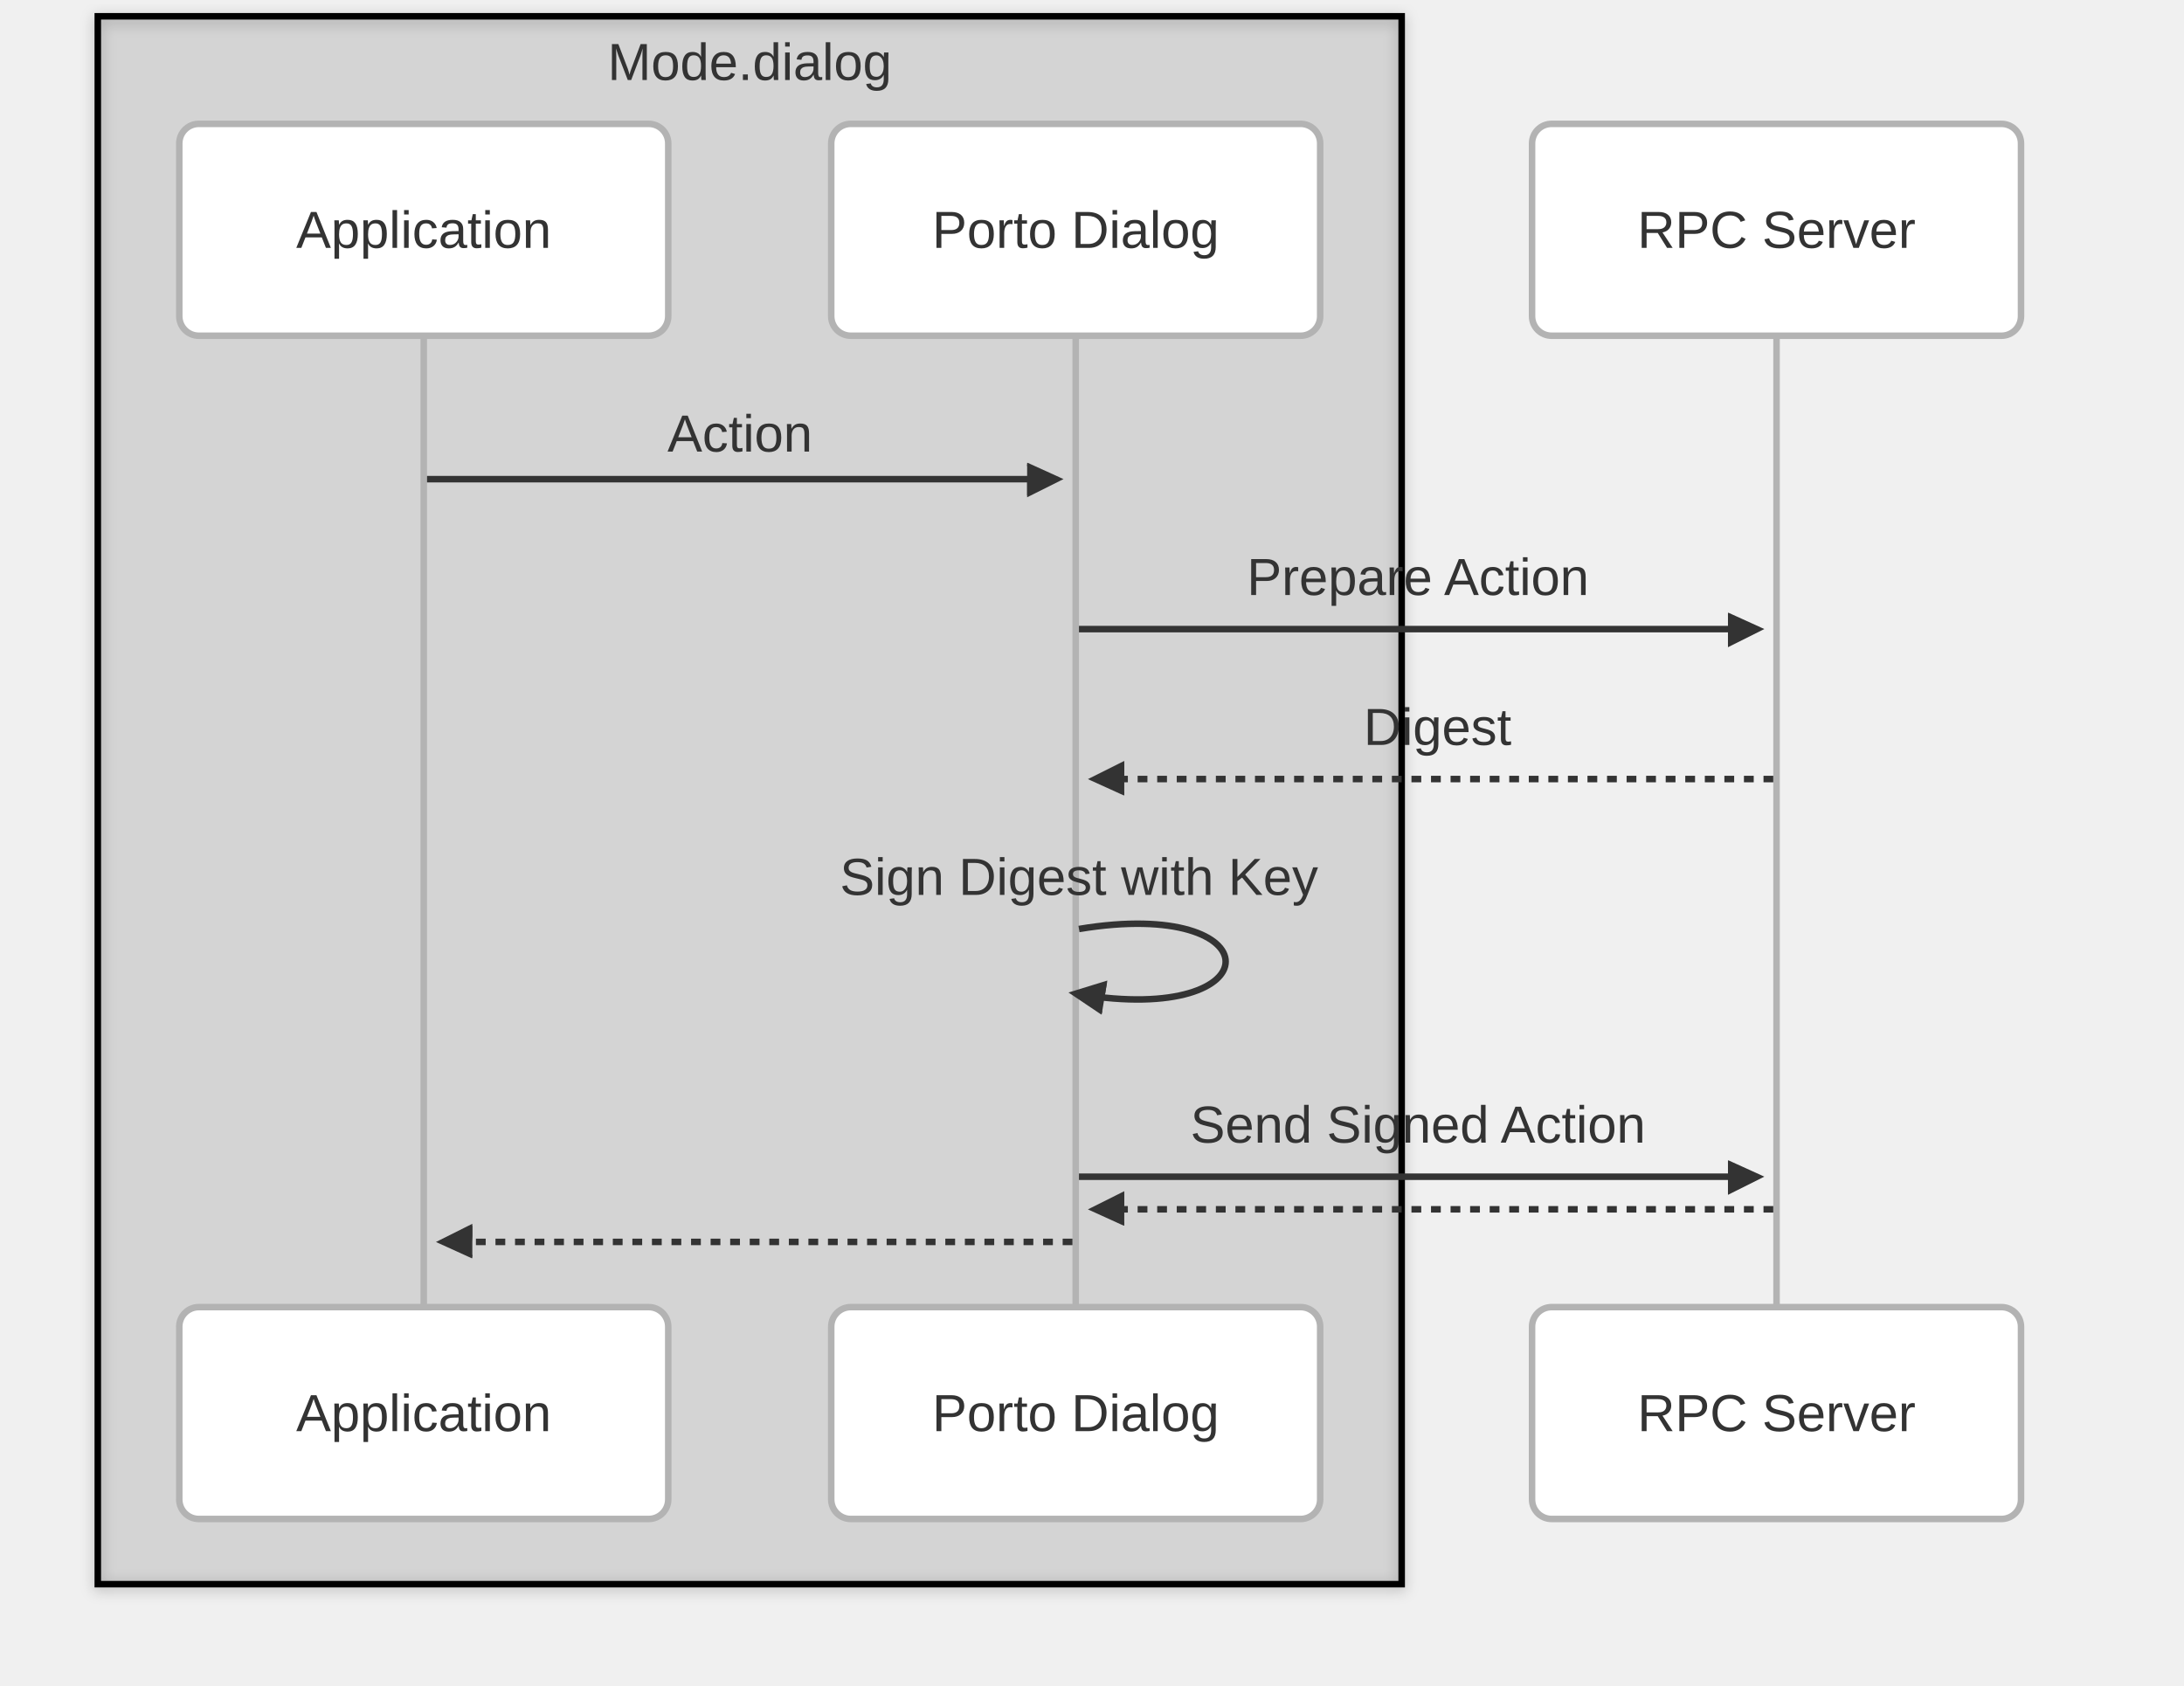
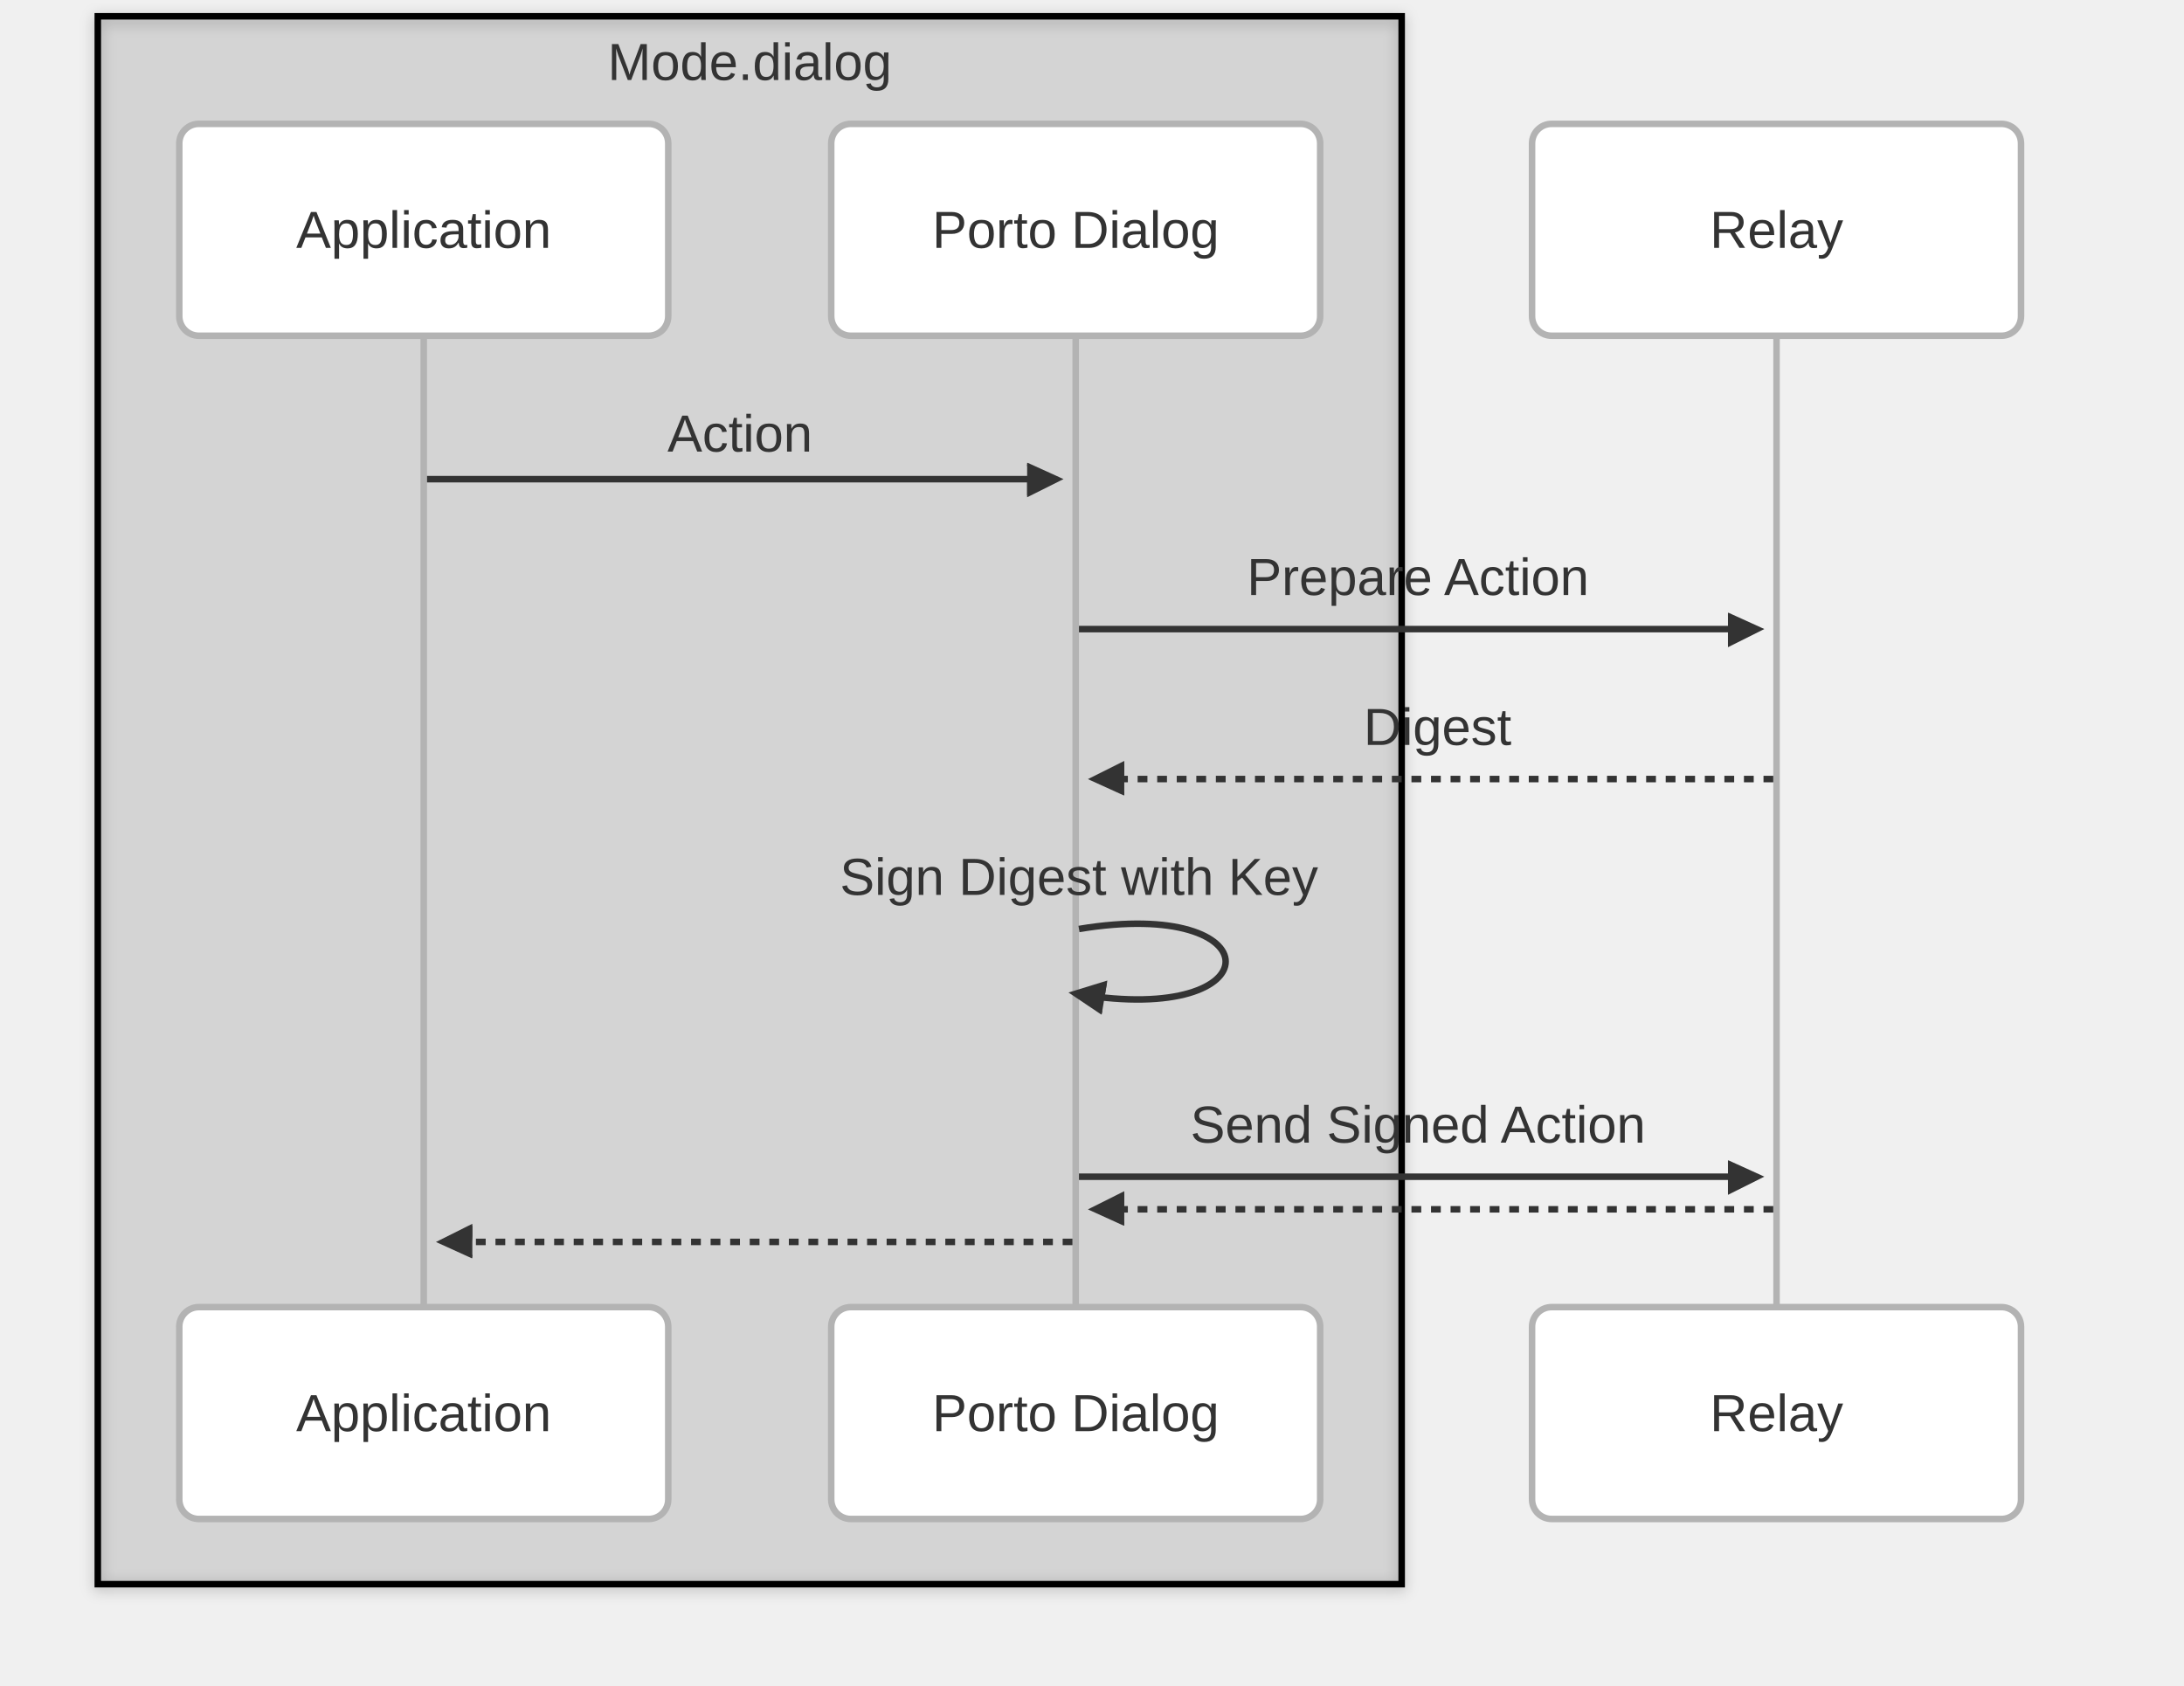
<svg xmlns="http://www.w3.org/2000/svg" aria-roledescription="sequence" role="graphics-document document" viewBox="-50 -10 670 517" style="max-width: 3840px; max-height: 3840px;" width="100%" id="my-svg">
  <g>
    <rect class="rect" height="481" width="400" stroke="rgb(0,0,0, 0.5)" fill="rgba(0,0,0,0.1)" y="-5" x="-20" />
    <text style="text-anchor: middle; font-size: 16px; font-weight: 400;" class="text" alignment-baseline="central" dominant-baseline="central" y="9" x="180">
      <tspan dy="0" x="180">Mode.dialog</tspan>
    </text>
  </g>
  <g>
    <rect filter="url(#drop-shadow)" data-look="neo" class="actor actor-bottom" ry="6" rx="6" name="R" height="65" width="150" stroke="#666" fill="#eaeaea" y="391" x="420" />
    <text style="text-anchor: middle; font-size: 16px; font-weight: 400;" class="actor actor-box" alignment-baseline="central" dominant-baseline="central" y="423.5" x="495">
-       <tspan dy="0" x="495">RPC Server</tspan>
+       <tspan dy="0" x="495">Relay</tspan>
    </text>
  </g>
  <g>
    <rect filter="url(#drop-shadow)" data-look="neo" class="actor actor-bottom" ry="6" rx="6" name="D" height="65" width="150" stroke="#666" fill="#eaeaea" y="391" x="205" />
    <text style="text-anchor: middle; font-size: 16px; font-weight: 400;" class="actor actor-box" alignment-baseline="central" dominant-baseline="central" y="423.5" x="280">
      <tspan dy="0" x="280">Porto Dialog</tspan>
    </text>
  </g>
  <g>
    <rect filter="url(#drop-shadow)" data-look="neo" class="actor actor-bottom" ry="6" rx="6" name="A" height="65" width="150" stroke="#666" fill="#eaeaea" y="391" x="5" />
    <text style="text-anchor: middle; font-size: 16px; font-weight: 400;" class="actor actor-box" alignment-baseline="central" dominant-baseline="central" y="423.5" x="80">
      <tspan dy="0" x="80">Application</tspan>
    </text>
  </g>
  <g>
    <line data-id="R" data-et="life-line" name="R" stroke="#999" stroke-width="0.5px" class="actor-line 200" y2="391" x2="495" y1="93" x1="495" id="actor2" />
    <g data-id="R" data-et="participant" data-look="neo" id="root-2">
      <rect filter="url(#drop-shadow)" data-look="neo" class="actor actor-top" ry="6" rx="6" name="R" height="65" width="150" stroke="#666" fill="#eaeaea" y="28" x="420" />
      <text style="text-anchor: middle; font-size: 16px; font-weight: 400;" class="actor actor-box" alignment-baseline="central" dominant-baseline="central" y="60.5" x="495">
-         <tspan dy="0" x="495">RPC Server</tspan>
+         <tspan dy="0" x="495">Relay</tspan>
      </text>
    </g>
  </g>
  <g>
    <line data-id="D" data-et="life-line" name="D" stroke="#999" stroke-width="0.5px" class="actor-line 200" y2="391" x2="280" y1="93" x1="280" id="actor1" />
    <g data-id="D" data-et="participant" data-look="neo" id="root-1">
      <rect filter="url(#drop-shadow)" data-look="neo" class="actor actor-top" ry="6" rx="6" name="D" height="65" width="150" stroke="#666" fill="#eaeaea" y="28" x="205" />
      <text style="text-anchor: middle; font-size: 16px; font-weight: 400;" class="actor actor-box" alignment-baseline="central" dominant-baseline="central" y="60.5" x="280">
        <tspan dy="0" x="280">Porto Dialog</tspan>
      </text>
    </g>
  </g>
  <g>
    <line data-id="A" data-et="life-line" name="A" stroke="#999" stroke-width="0.5px" class="actor-line 200" y2="391" x2="80" y1="93" x1="80" id="actor0" />
    <g data-id="A" data-et="participant" data-look="neo" id="root-0">
      <rect filter="url(#drop-shadow)" data-look="neo" class="actor actor-top" ry="6" rx="6" name="A" height="65" width="150" stroke="#666" fill="#eaeaea" y="28" x="5" />
      <text style="text-anchor: middle; font-size: 16px; font-weight: 400;" class="actor actor-box" alignment-baseline="central" dominant-baseline="central" y="60.5" x="80">
        <tspan dy="0" x="80">Application</tspan>
      </text>
    </g>
  </g>
  <style>
    #my-svg {
      font-family: arial, sans-serif;
      font-size: 14px;
      fill: #333;
    }

    @keyframes edge-animation-frame {
      from {
        stroke-dashoffset: 0;
      }
    }

    @keyframes dash {
      to {
        stroke-dashoffset: 0;
      }
    }

    #my-svg .edge-animation-slow {
      stroke-dasharray: 9, 5 !important;
      stroke-dashoffset: 900;
      animation: dash 50s linear infinite;
      stroke-linecap: round;
    }

    #my-svg .edge-animation-fast {
      stroke-dasharray: 9, 5 !important;
      stroke-dashoffset: 900;
      animation: dash 20s linear infinite;
      stroke-linecap: round;
    }

    #my-svg .error-icon {
      fill: #ffffff;
    }

    #my-svg .error-text {
      fill: #000000;
      stroke: #000000;
    }

    #my-svg .edge-thickness-normal {
      stroke-width: 2px;
    }

    #my-svg .edge-thickness-thick {
      stroke-width: 3.5px;
    }

    #my-svg .edge-pattern-solid {
      stroke-dasharray: 0;
    }

    #my-svg .edge-thickness-invisible {
      stroke-width: 0;
      fill: none;
    }

    #my-svg .edge-pattern-dashed {
      stroke-dasharray: 3;
    }

    #my-svg .edge-pattern-dotted {
      stroke-dasharray: 2;
    }

    #my-svg .marker {
      fill: #000000;
      stroke: #000000;
    }

    #my-svg .marker.cross {
      stroke: #000000;
    }

    #my-svg svg {
      font-family: arial, sans-serif;
      font-size: 14px;
    }

    #my-svg p {
      margin: 0;
    }

    #my-svg .actor {
      stroke: hsl(0, 0%, 70%);
      fill: #ffffff;
      stroke-width: 2;
    }

    #my-svg rect.actor.outer-path[data-look="neo"] {
      filter: drop-shadow(0px 1px 2px rgba(0, 0, 0, 0.25));
    }

    #my-svg rect.note[data-look="neo"] {
      stroke: hsl(52.683, 60%, 73.922%);
      fill: #fff5ad;
      filter: drop-shadow(0px 1px 2px rgba(0, 0, 0, 0.25));
      stroke-width: 2;
    }

    #my-svg text.actor&gt;

    tspan {
      fill: #333;
      stroke: none;
    }

    #my-svg .actor-line {
      stroke: hsl(0, 0%, 70%);
    }

    #my-svg .messageLine0 {
      stroke-width: 2;
      stroke-dasharray: none;
      stroke: #333;
    }

    #my-svg .messageLine1 {
      stroke-width: 2;
      stroke-dasharray: 2, 2;
      stroke: #333;
    }

    #my-svg #arrowhead path {
      fill: #333;
      stroke: #333;
    }

    #my-svg .sequenceNumber {
      fill: #ffffff;
    }

    #my-svg #sequencenumber {
      fill: #333;
    }

    #my-svg #crosshead path {
      fill: #333;
      stroke: #333;
    }

    #my-svg .messageText {
      fill: #333;
      stroke: none;
    }

    #my-svg .labelBox {
      stroke: hsl(0, 0%, 70%);
      fill: #ffffff;
      filter: drop-shadow(0px 1px 2px rgba(0, 0, 0, 0.25));
    }

    #my-svg .labelText,
    #my-svg .labelText&gt;

    tspan {
      fill: #333;
      stroke: none;
    }

    #my-svg .loopText,
    #my-svg .loopText&gt;

    tspan {
      fill: #333;
      stroke: none;
    }

    #my-svg .loopLine {
      stroke-width: 2px;
      stroke-dasharray: 2, 2;
      stroke: hsl(0, 0%, 70%);
      fill: hsl(0, 0%, 70%);
    }

    #my-svg .note {
      stroke: hsl(52.683, 60%, 73.922%);
      fill: #fff5ad;
    }

    #my-svg .noteText,
    #my-svg .noteText&gt;

    tspan {
      fill: #333;
      stroke: none;
    }

    #my-svg .activation0 {
      fill: hsl(-120, 0%, 80%);
      stroke: hsl(-120, 0%, 70%);
    }

    #my-svg .activation1 {
      fill: hsl(-120, 0%, 80%);
      stroke: hsl(-120, 0%, 70%);
    }

    #my-svg .activation2 {
      fill: hsl(-120, 0%, 80%);
      stroke: hsl(-120, 0%, 70%);
    }

    #my-svg .actorPopupMenu {
      position: absolute;
    }

    #my-svg .actorPopupMenuPanel {
      position: absolute;
      fill: #ffffff;
      box-shadow: 0px 8px 16px 0px rgba(0, 0, 0, 0.2);
      filter: drop-shadow(3px 5px 2px rgb(0 0 0 / 0.4));
    }

    #my-svg .actor-man circle,
    #my-svg line {
      fill: #ffffff;
      stroke-width: 2px;
    }

    #my-svg g rect.rect {
      filter: drop-shadow(0px 1px 2px rgba(0, 0, 0, 0.25));
      stroke: #000000;
      stroke-width: 2;
    }

    #my-svg .node .neo-node {
      stroke: #000000;
    }

    #my-svg [data-look="neo"].node rect,
    #my-svg [data-look="neo"].cluster rect,
    #my-svg [data-look="neo"].node polygon {
      stroke: url(#my-svg-gradient);
      filter: drop-shadow(0px 1px 2px rgba(0, 0, 0, 0.25));
    }

    #my-svg [data-look="neo"].node path {
      stroke: url(#my-svg-gradient);
      stroke-width: 2;
    }

    #my-svg [data-look="neo"].node .outer-path {
      filter: drop-shadow(0px 1px 2px rgba(0, 0, 0, 0.25));
    }

    #my-svg [data-look="neo"].node .neo-line path {
      stroke: #000000;
      filter: none;
    }

    #my-svg [data-look="neo"].node circle {
      stroke: url(#my-svg-gradient);
      filter: drop-shadow(0px 1px 2px rgba(0, 0, 0, 0.25));
    }

    #my-svg [data-look="neo"].node circle .state-start {
      fill: #000000;
    }

    #my-svg [data-look="neo"].statediagram-cluster rect {
      fill: #ffffff;
      stroke: url(#my-svg-gradient);
      stroke-width: 2;
    }

    #my-svg [data-look="neo"].icon-shape .icon {
      fill: url(#my-svg-gradient);
      filter: drop-shadow(0px 1px 2px rgba(0, 0, 0, 0.25));
    }

    #my-svg [data-look="neo"].icon-shape .icon-neo path {
      stroke: url(#my-svg-gradient);
      filter: drop-shadow(0px 1px 2px rgba(0, 0, 0, 0.25));
    }

    #my-svg :root {
      --mermaid-font-family: "trebuchet ms", verdana, arial, sans-serif;
    }
  </style>
  <g />
  <defs>
    <symbol height="24" width="24" id="computer">
      <path d="M2 2v13h20v-13h-20zm18 11h-16v-9h16v9zm-10.228 6l.466-1h3.524l.467 1h-4.457zm14.228 3h-24l2-6h2.104l-1.33 4h18.45l-1.297-4h2.073l2 6zm-5-10h-14v-7h14v7z" transform="scale(.5)" />
    </symbol>
  </defs>
  <defs>
    <symbol clip-rule="evenodd" fill-rule="evenodd" id="database">
      <path d="M12.258.001l.256.004.255.005.253.008.251.01.249.012.247.015.246.016.242.019.241.02.239.023.236.024.233.027.231.028.229.031.225.032.223.034.22.036.217.038.214.04.211.041.208.043.205.045.201.046.198.048.194.05.191.051.187.053.183.054.18.056.175.057.172.059.168.06.163.061.16.063.155.064.15.066.074.033.073.033.071.034.07.034.069.035.068.035.067.035.066.035.064.036.064.036.062.036.06.036.06.037.058.037.058.037.055.038.055.038.053.038.052.038.051.039.05.039.048.039.047.039.045.04.044.04.043.04.041.04.04.041.039.041.037.041.036.041.034.041.033.042.032.042.03.042.029.042.027.042.026.043.024.043.023.043.021.043.02.043.018.044.017.043.015.044.013.044.012.044.011.045.009.044.007.045.006.045.004.045.002.045.001.045v17l-.001.045-.002.045-.004.045-.006.045-.007.045-.009.044-.011.045-.012.044-.013.044-.015.044-.017.043-.018.044-.02.043-.021.043-.023.043-.024.043-.026.043-.027.042-.029.042-.03.042-.032.042-.033.042-.034.041-.036.041-.037.041-.039.041-.04.041-.041.04-.043.04-.044.04-.045.04-.047.039-.048.039-.05.039-.051.039-.052.038-.053.038-.055.038-.055.038-.058.037-.058.037-.06.037-.06.036-.062.036-.064.036-.064.036-.066.035-.067.035-.068.035-.069.035-.07.034-.071.034-.073.033-.074.033-.15.066-.155.064-.16.063-.163.061-.168.06-.172.059-.175.057-.18.056-.183.054-.187.053-.191.051-.194.05-.198.048-.201.046-.205.045-.208.043-.211.041-.214.04-.217.038-.22.036-.223.034-.225.032-.229.031-.231.028-.233.027-.236.024-.239.023-.241.02-.242.019-.246.016-.247.015-.249.012-.251.01-.253.008-.255.005-.256.004-.258.001-.258-.001-.256-.004-.255-.005-.253-.008-.251-.01-.249-.012-.247-.015-.245-.016-.243-.019-.241-.02-.238-.023-.236-.024-.234-.027-.231-.028-.228-.031-.226-.032-.223-.034-.22-.036-.217-.038-.214-.04-.211-.041-.208-.043-.204-.045-.201-.046-.198-.048-.195-.05-.19-.051-.187-.053-.184-.054-.179-.056-.176-.057-.172-.059-.167-.06-.164-.061-.159-.063-.155-.064-.151-.066-.074-.033-.072-.033-.072-.034-.07-.034-.069-.035-.068-.035-.067-.035-.066-.035-.064-.036-.063-.036-.062-.036-.061-.036-.06-.037-.058-.037-.057-.037-.056-.038-.055-.038-.053-.038-.052-.038-.051-.039-.049-.039-.049-.039-.046-.039-.046-.04-.044-.04-.043-.04-.041-.04-.04-.041-.039-.041-.037-.041-.036-.041-.034-.041-.033-.042-.032-.042-.03-.042-.029-.042-.027-.042-.026-.043-.024-.043-.023-.043-.021-.043-.02-.043-.018-.044-.017-.043-.015-.044-.013-.044-.012-.044-.011-.045-.009-.044-.007-.045-.006-.045-.004-.045-.002-.045-.001-.045v-17l.001-.045.002-.045.004-.045.006-.045.007-.045.009-.044.011-.045.012-.044.013-.044.015-.044.017-.043.018-.044.02-.043.021-.043.023-.043.024-.043.026-.043.027-.042.029-.042.03-.042.032-.042.033-.042.034-.041.036-.041.037-.041.039-.041.04-.041.041-.04.043-.04.044-.04.046-.04.046-.039.049-.039.049-.039.051-.039.052-.038.053-.038.055-.038.056-.038.057-.037.058-.037.06-.037.061-.036.062-.036.063-.036.064-.036.066-.035.067-.035.068-.035.069-.035.07-.034.072-.034.072-.033.074-.033.151-.066.155-.064.159-.063.164-.061.167-.06.172-.059.176-.057.179-.056.184-.054.187-.053.19-.051.195-.05.198-.048.201-.046.204-.045.208-.043.211-.041.214-.04.217-.038.22-.036.223-.034.226-.032.228-.031.231-.028.234-.027.236-.024.238-.023.241-.02.243-.019.245-.016.247-.015.249-.012.251-.01.253-.008.255-.005.256-.004.258-.001.258.001zm-9.258 20.499v.01l.001.021.003.021.004.022.005.021.006.022.007.022.009.023.01.022.011.023.012.023.013.023.015.023.016.024.017.023.018.024.019.024.021.024.022.025.023.024.024.025.052.049.056.05.061.051.066.051.07.051.075.051.079.052.084.052.088.052.092.052.097.052.102.051.105.052.11.052.114.051.119.051.123.051.127.05.131.05.135.05.139.048.144.049.147.047.152.047.155.047.16.045.163.045.167.043.171.043.176.041.178.041.183.039.187.039.19.037.194.035.197.035.202.033.204.031.209.03.212.029.216.027.219.025.222.024.226.021.23.02.233.018.236.016.24.015.243.012.246.01.249.008.253.005.256.004.259.001.26-.001.257-.004.254-.005.25-.008.247-.011.244-.012.241-.014.237-.016.233-.018.231-.021.226-.021.224-.024.22-.026.216-.027.212-.028.21-.031.205-.031.202-.034.198-.034.194-.036.191-.037.187-.039.183-.04.179-.04.175-.042.172-.043.168-.044.163-.045.16-.046.155-.046.152-.047.148-.048.143-.049.139-.049.136-.05.131-.05.126-.05.123-.051.118-.052.114-.051.11-.052.106-.052.101-.052.096-.052.092-.052.088-.053.083-.051.079-.052.074-.052.07-.051.065-.051.06-.051.056-.05.051-.05.023-.024.023-.025.021-.024.02-.024.019-.024.018-.024.017-.024.015-.023.014-.024.013-.023.012-.023.01-.023.01-.022.008-.022.006-.022.006-.022.004-.022.004-.021.001-.021.001-.021v-4.127l-.077.055-.08.053-.083.054-.085.053-.087.052-.09.052-.093.051-.095.05-.097.05-.1.049-.102.049-.105.048-.106.047-.109.047-.111.046-.114.045-.115.045-.118.044-.12.043-.122.042-.124.042-.126.041-.128.04-.13.04-.132.038-.134.038-.135.037-.138.037-.139.035-.142.035-.143.034-.144.033-.147.032-.148.031-.15.03-.151.03-.153.029-.154.027-.156.027-.158.026-.159.025-.161.024-.162.023-.163.022-.165.021-.166.02-.167.019-.169.018-.169.017-.171.016-.173.015-.173.014-.175.013-.175.012-.177.011-.178.01-.179.008-.179.008-.181.006-.182.005-.182.004-.184.003-.184.002h-.37l-.184-.002-.184-.003-.182-.004-.182-.005-.181-.006-.179-.008-.179-.008-.178-.01-.176-.011-.176-.012-.175-.013-.173-.014-.172-.015-.171-.016-.17-.017-.169-.018-.167-.019-.166-.02-.165-.021-.163-.022-.162-.023-.161-.024-.159-.025-.157-.026-.156-.027-.155-.027-.153-.029-.151-.03-.15-.03-.148-.031-.146-.032-.145-.033-.143-.034-.141-.035-.14-.035-.137-.037-.136-.037-.134-.038-.132-.038-.13-.04-.128-.04-.126-.041-.124-.042-.122-.042-.12-.044-.117-.043-.116-.045-.113-.045-.112-.046-.109-.047-.106-.047-.105-.048-.102-.049-.1-.049-.097-.05-.095-.05-.093-.052-.09-.051-.087-.052-.085-.053-.083-.054-.08-.054-.077-.054v4.127zm0-5.654v.011l.001.021.003.021.004.021.005.022.006.022.007.022.009.022.01.022.011.023.012.023.013.023.015.024.016.023.017.024.018.024.019.024.021.024.022.024.023.025.024.024.052.05.056.05.061.05.066.051.07.051.075.052.079.051.084.052.088.052.092.052.097.052.102.052.105.052.11.051.114.051.119.052.123.05.127.051.131.05.135.049.139.049.144.048.147.048.152.047.155.046.16.045.163.045.167.044.171.042.176.042.178.04.183.04.187.038.19.037.194.036.197.034.202.033.204.032.209.03.212.028.216.027.219.025.222.024.226.022.23.02.233.018.236.016.24.014.243.012.246.01.249.008.253.006.256.003.259.001.26-.001.257-.003.254-.006.25-.008.247-.01.244-.012.241-.015.237-.016.233-.018.231-.02.226-.022.224-.024.22-.025.216-.027.212-.029.21-.03.205-.032.202-.033.198-.035.194-.036.191-.037.187-.039.183-.039.179-.041.175-.042.172-.043.168-.044.163-.045.16-.045.155-.047.152-.047.148-.048.143-.048.139-.05.136-.049.131-.05.126-.051.123-.051.118-.051.114-.052.11-.052.106-.052.101-.052.096-.052.092-.052.088-.052.083-.052.079-.052.074-.051.07-.052.065-.051.06-.05.056-.051.051-.049.023-.025.023-.024.021-.025.02-.024.019-.024.018-.024.017-.024.015-.023.014-.023.013-.024.012-.022.01-.023.01-.023.008-.022.006-.022.006-.022.004-.021.004-.022.001-.021.001-.021v-4.139l-.077.054-.08.054-.083.054-.085.052-.087.053-.09.051-.093.051-.095.051-.097.05-.1.049-.102.049-.105.048-.106.047-.109.047-.111.046-.114.045-.115.044-.118.044-.12.044-.122.042-.124.042-.126.041-.128.04-.13.039-.132.039-.134.038-.135.037-.138.036-.139.036-.142.035-.143.033-.144.033-.147.033-.148.031-.15.03-.151.03-.153.028-.154.028-.156.027-.158.026-.159.025-.161.024-.162.023-.163.022-.165.021-.166.02-.167.019-.169.018-.169.017-.171.016-.173.015-.173.014-.175.013-.175.012-.177.011-.178.009-.179.009-.179.007-.181.007-.182.005-.182.004-.184.003-.184.002h-.37l-.184-.002-.184-.003-.182-.004-.182-.005-.181-.007-.179-.007-.179-.009-.178-.009-.176-.011-.176-.012-.175-.013-.173-.014-.172-.015-.171-.016-.17-.017-.169-.018-.167-.019-.166-.02-.165-.021-.163-.022-.162-.023-.161-.024-.159-.025-.157-.026-.156-.027-.155-.028-.153-.028-.151-.03-.15-.03-.148-.031-.146-.033-.145-.033-.143-.033-.141-.035-.14-.036-.137-.036-.136-.037-.134-.038-.132-.039-.13-.039-.128-.04-.126-.041-.124-.042-.122-.043-.12-.043-.117-.044-.116-.044-.113-.046-.112-.046-.109-.046-.106-.047-.105-.048-.102-.049-.1-.049-.097-.05-.095-.051-.093-.051-.09-.051-.087-.053-.085-.052-.083-.054-.08-.054-.077-.054v4.139zm0-5.666v.011l.001.02.003.022.004.021.005.022.006.021.007.022.009.023.01.022.011.023.012.023.013.023.015.023.016.024.017.024.018.023.019.024.021.025.022.024.023.024.024.025.052.05.056.05.061.05.066.051.07.051.075.052.079.051.084.052.088.052.092.052.097.052.102.052.105.051.11.052.114.051.119.051.123.051.127.05.131.05.135.05.139.049.144.048.147.048.152.047.155.046.16.045.163.045.167.043.171.043.176.042.178.04.183.04.187.038.19.037.194.036.197.034.202.033.204.032.209.03.212.028.216.027.219.025.222.024.226.021.23.02.233.018.236.017.24.014.243.012.246.01.249.008.253.006.256.003.259.001.26-.001.257-.003.254-.006.25-.008.247-.01.244-.013.241-.014.237-.016.233-.018.231-.02.226-.022.224-.024.22-.025.216-.027.212-.029.21-.03.205-.032.202-.033.198-.035.194-.036.191-.037.187-.039.183-.039.179-.041.175-.042.172-.043.168-.044.163-.045.16-.045.155-.047.152-.047.148-.048.143-.049.139-.049.136-.049.131-.051.126-.05.123-.051.118-.052.114-.051.11-.052.106-.052.101-.052.096-.052.092-.052.088-.052.083-.052.079-.052.074-.052.07-.051.065-.051.06-.051.056-.05.051-.049.023-.025.023-.025.021-.024.02-.024.019-.024.018-.024.017-.024.015-.023.014-.024.013-.023.012-.023.01-.022.01-.023.008-.022.006-.022.006-.022.004-.022.004-.021.001-.021.001-.021v-4.153l-.077.054-.08.054-.083.053-.085.053-.087.053-.09.051-.093.051-.095.051-.097.05-.1.049-.102.048-.105.048-.106.048-.109.046-.111.046-.114.046-.115.044-.118.044-.12.043-.122.043-.124.042-.126.041-.128.04-.13.039-.132.039-.134.038-.135.037-.138.036-.139.036-.142.034-.143.034-.144.033-.147.032-.148.032-.15.03-.151.03-.153.028-.154.028-.156.027-.158.026-.159.024-.161.024-.162.023-.163.023-.165.021-.166.02-.167.019-.169.018-.169.017-.171.016-.173.015-.173.014-.175.013-.175.012-.177.01-.178.01-.179.009-.179.007-.181.006-.182.006-.182.004-.184.003-.184.001-.185.001-.185-.001-.184-.001-.184-.003-.182-.004-.182-.006-.181-.006-.179-.007-.179-.009-.178-.01-.176-.01-.176-.012-.175-.013-.173-.014-.172-.015-.171-.016-.17-.017-.169-.018-.167-.019-.166-.02-.165-.021-.163-.023-.162-.023-.161-.024-.159-.024-.157-.026-.156-.027-.155-.028-.153-.028-.151-.03-.15-.03-.148-.032-.146-.032-.145-.033-.143-.034-.141-.034-.14-.036-.137-.036-.136-.037-.134-.038-.132-.039-.13-.039-.128-.041-.126-.041-.124-.041-.122-.043-.12-.043-.117-.044-.116-.044-.113-.046-.112-.046-.109-.046-.106-.048-.105-.048-.102-.048-.1-.05-.097-.049-.095-.051-.093-.051-.09-.052-.087-.052-.085-.053-.083-.053-.08-.054-.077-.054v4.153zm8.74-8.179l-.257.004-.254.005-.25.008-.247.011-.244.012-.241.014-.237.016-.233.018-.231.021-.226.022-.224.023-.22.026-.216.027-.212.028-.21.031-.205.032-.202.033-.198.034-.194.036-.191.038-.187.038-.183.04-.179.041-.175.042-.172.043-.168.043-.163.045-.16.046-.155.046-.152.048-.148.048-.143.048-.139.049-.136.05-.131.05-.126.051-.123.051-.118.051-.114.052-.11.052-.106.052-.101.052-.096.052-.092.052-.088.052-.083.052-.079.052-.074.051-.07.052-.065.051-.06.05-.056.05-.051.05-.023.025-.023.024-.021.024-.02.025-.019.024-.018.024-.017.023-.015.024-.014.023-.013.023-.012.023-.01.023-.01.022-.008.022-.006.023-.006.021-.004.022-.004.021-.001.021-.001.021.001.021.001.021.004.021.004.022.006.021.006.023.008.022.01.022.01.023.012.023.013.023.014.023.015.024.017.023.018.024.019.024.02.025.021.024.023.024.023.025.051.05.056.05.06.05.065.051.07.052.074.051.079.052.083.052.088.052.092.052.096.052.101.052.106.052.11.052.114.052.118.051.123.051.126.051.131.05.136.05.139.049.143.048.148.048.152.048.155.046.16.046.163.045.168.043.172.043.175.042.179.041.183.04.187.038.191.038.194.036.198.034.202.033.205.032.21.031.212.028.216.027.22.026.224.023.226.022.231.021.233.018.237.016.241.014.244.012.247.011.25.008.254.005.257.004.26.001.26-.001.257-.004.254-.005.25-.008.247-.011.244-.012.241-.014.237-.016.233-.018.231-.021.226-.022.224-.023.22-.026.216-.027.212-.028.21-.031.205-.032.202-.033.198-.034.194-.036.191-.038.187-.038.183-.04.179-.041.175-.042.172-.043.168-.043.163-.045.16-.046.155-.046.152-.048.148-.048.143-.048.139-.049.136-.05.131-.05.126-.051.123-.051.118-.051.114-.052.11-.052.106-.052.101-.052.096-.052.092-.052.088-.052.083-.052.079-.052.074-.051.07-.052.065-.051.06-.05.056-.05.051-.05.023-.025.023-.024.021-.024.02-.025.019-.024.018-.024.017-.023.015-.024.014-.023.013-.023.012-.023.01-.023.01-.022.008-.022.006-.023.006-.021.004-.022.004-.021.001-.021.001-.021-.001-.021-.001-.021-.004-.021-.004-.022-.006-.021-.006-.023-.008-.022-.01-.022-.01-.023-.012-.023-.013-.023-.014-.023-.015-.024-.017-.023-.018-.024-.019-.024-.02-.025-.021-.024-.023-.024-.023-.025-.051-.05-.056-.05-.06-.05-.065-.051-.07-.052-.074-.051-.079-.052-.083-.052-.088-.052-.092-.052-.096-.052-.101-.052-.106-.052-.11-.052-.114-.052-.118-.051-.123-.051-.126-.051-.131-.05-.136-.05-.139-.049-.143-.048-.148-.048-.152-.048-.155-.046-.16-.046-.163-.045-.168-.043-.172-.043-.175-.042-.179-.041-.183-.04-.187-.038-.191-.038-.194-.036-.198-.034-.202-.033-.205-.032-.21-.031-.212-.028-.216-.027-.22-.026-.224-.023-.226-.022-.231-.021-.233-.018-.237-.016-.241-.014-.244-.012-.247-.011-.25-.008-.254-.005-.257-.004-.26-.001-.26.001z" transform="scale(.5)" />
    </symbol>
  </defs>
  <defs>
    <symbol height="24" width="24" id="clock">
      <path d="M12 2c5.514 0 10 4.486 10 10s-4.486 10-10 10-10-4.486-10-10 4.486-10 10-10zm0-2c-6.627 0-12 5.373-12 12s5.373 12 12 12 12-5.373 12-12-5.373-12-12-12zm5.848 12.459c.202.038.202.333.001.372-1.907.361-6.045 1.111-6.547 1.111-.719 0-1.301-.582-1.301-1.301 0-.512.77-5.447 1.125-7.445.034-.192.312-.181.343.014l.985 6.238 5.394 1.011z" transform="scale(.5)" />
    </symbol>
  </defs>
  <defs>
    <marker orient="auto-start-reverse" markerHeight="12" markerWidth="12" markerUnits="userSpaceOnUse" refY="5" refX="7.9" id="arrowhead">
      <path d="M -1 0 L 10 5 L 0 10 z" />
    </marker>
  </defs>
  <defs>
    <marker refY="4.5" refX="4" orient="auto" markerHeight="8" markerWidth="15" id="crosshead">
      <path style="stroke-dasharray: 0, 0;" d="M 1,2 L 6,7 M 6,2 L 1,7" stroke-width="1pt" stroke="#000000" fill="none" />
    </marker>
  </defs>
  <defs>
    <marker orient="auto" markerHeight="28" markerWidth="20" refY="7" refX="15.5" id="filled-head">
      <path d="M 18,7 L9,13 L14,7 L9,1 Z" />
    </marker>
  </defs>
  <defs>
    <marker markerUnits="userSpaceOnUse" orient="auto" markerHeight="40" markerWidth="60" refY="15" refX="15" id="sequencenumber">
      <circle r="10" cy="15" cx="15" />
    </marker>
  </defs>
  <text style="font-size: 16px; font-weight: 400;" dy="1em" class="messageText" alignment-baseline="middle" dominant-baseline="middle" text-anchor="middle" y="108" x="177">Action</text>
  <line style="fill: none;" marker-end="url(#arrowhead)" stroke="none" stroke-width="2" data-to="D" data-from="A" data-id="i0" data-et="message" class="messageLine0" y2="137" x2="273" y1="137" x1="81" />
  <text style="font-size: 16px; font-weight: 400;" dy="1em" class="messageText" alignment-baseline="middle" dominant-baseline="middle" text-anchor="middle" y="152" x="385">Prepare Action</text>
  <line style="fill: none;" marker-end="url(#arrowhead)" stroke="none" stroke-width="2" data-to="R" data-from="D" data-id="i1" data-et="message" class="messageLine0" y2="183" x2="488" y1="183" x1="281" />
  <text style="font-size: 16px; font-weight: 400;" dy="1em" class="messageText" alignment-baseline="middle" dominant-baseline="middle" text-anchor="middle" y="198" x="391">Digest</text>
  <line style="stroke-dasharray: 3, 3; fill: none;" marker-end="url(#arrowhead)" stroke="none" stroke-width="2" data-to="D" data-from="R" data-id="i2" data-et="message" class="messageLine1" y2="229" x2="287" y1="229" x1="494" />
  <text style="font-size: 16px; font-weight: 400;" dy="1em" class="messageText" alignment-baseline="middle" dominant-baseline="middle" text-anchor="middle" y="244" x="281">Sign Digest with Key</text>
  <path style="fill: none;" marker-end="url(#arrowhead)" stroke="none" stroke-width="2" data-to="D" data-from="D" data-id="i3" data-et="message" class="messageLine0" d="M 281,275 C 341,265 341,305 281,295" />
  <text style="font-size: 16px; font-weight: 400;" dy="1em" class="messageText" alignment-baseline="middle" dominant-baseline="middle" text-anchor="middle" y="320" x="385">Send Signed Action</text>
  <line style="fill: none;" marker-end="url(#arrowhead)" stroke="none" stroke-width="2" data-to="R" data-from="D" data-id="i4" data-et="message" class="messageLine0" y2="351" x2="488" y1="351" x1="281" />
  <text style="font-size: 16px; font-weight: 400;" dy="1em" class="messageText" alignment-baseline="middle" dominant-baseline="middle" text-anchor="middle" y="366" x="391">​</text>
  <line style="stroke-dasharray: 3, 3; fill: none;" marker-end="url(#arrowhead)" stroke="none" stroke-width="2" data-to="D" data-from="R" data-id="i5" data-et="message" class="messageLine1" y2="361" x2="287" y1="361" x1="494" />
  <text style="font-size: 16px; font-weight: 400;" dy="1em" class="messageText" alignment-baseline="middle" dominant-baseline="middle" text-anchor="middle" y="376" x="183">​</text>
  <line style="stroke-dasharray: 3, 3; fill: none;" marker-end="url(#arrowhead)" stroke="none" stroke-width="2" data-to="A" data-from="D" data-id="i6" data-et="message" class="messageLine1" y2="371" x2="87" y1="371" x1="279" />
</svg>
